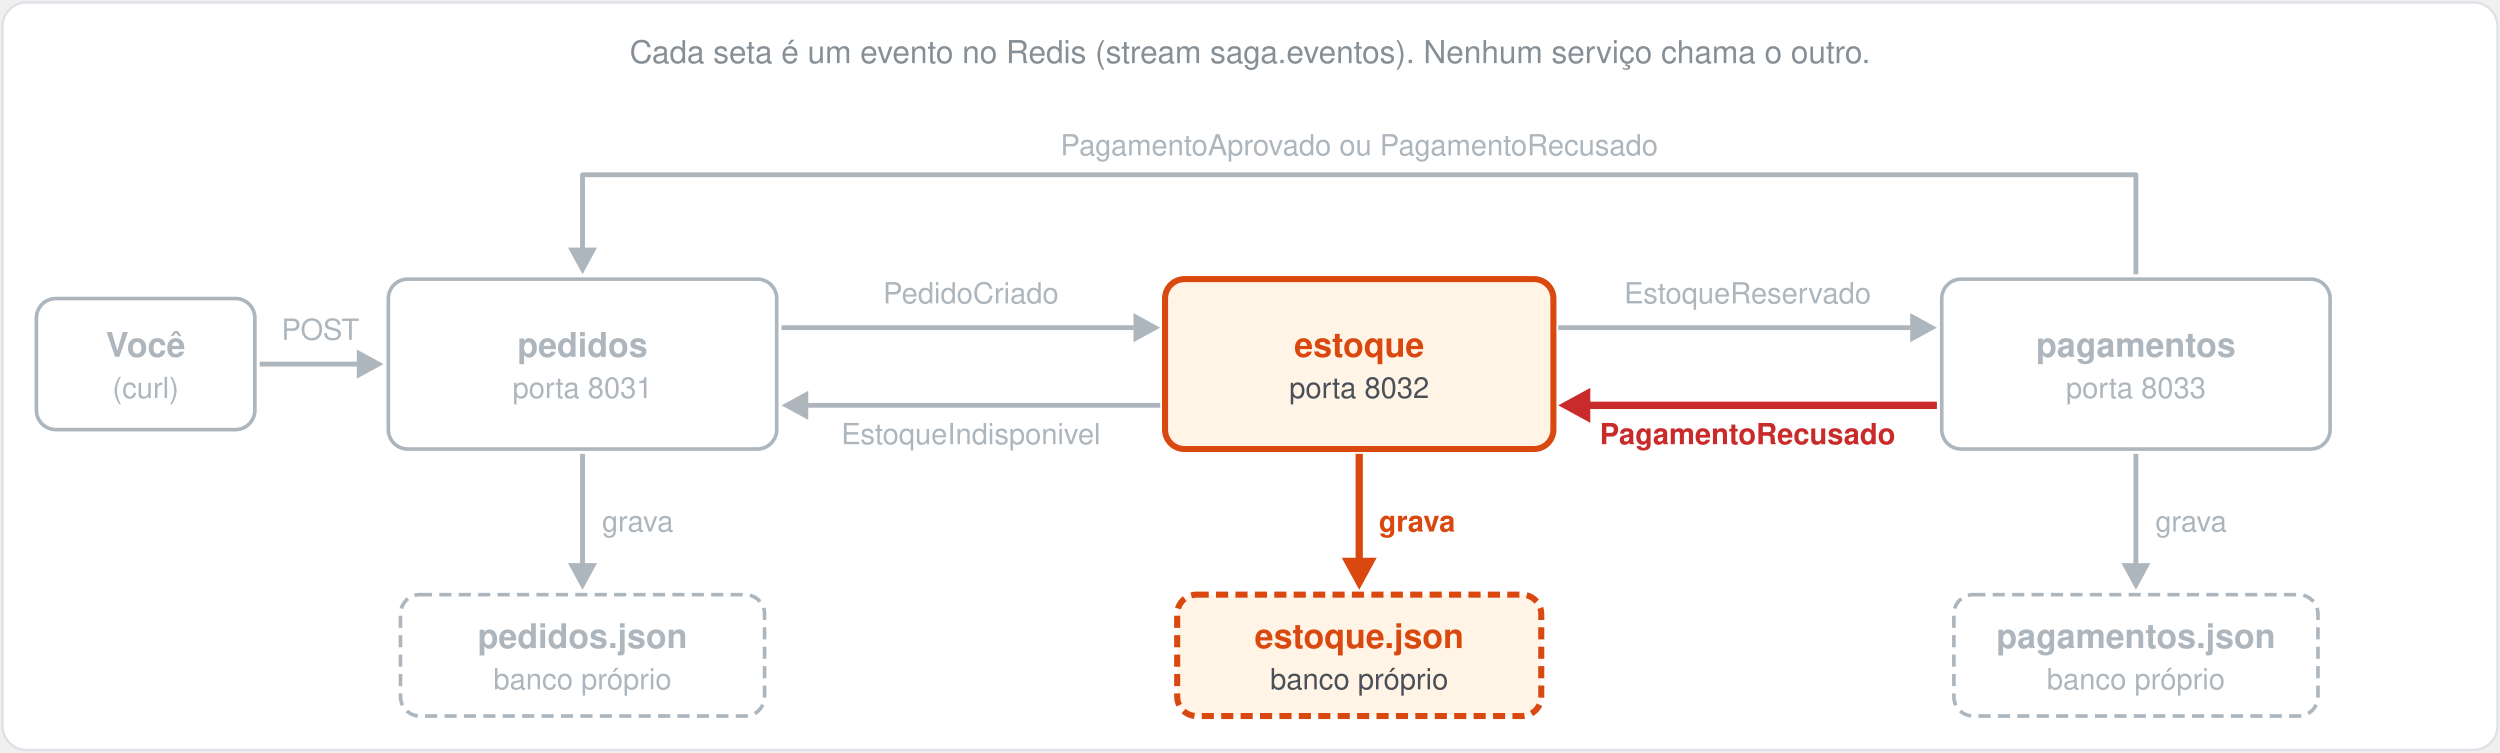
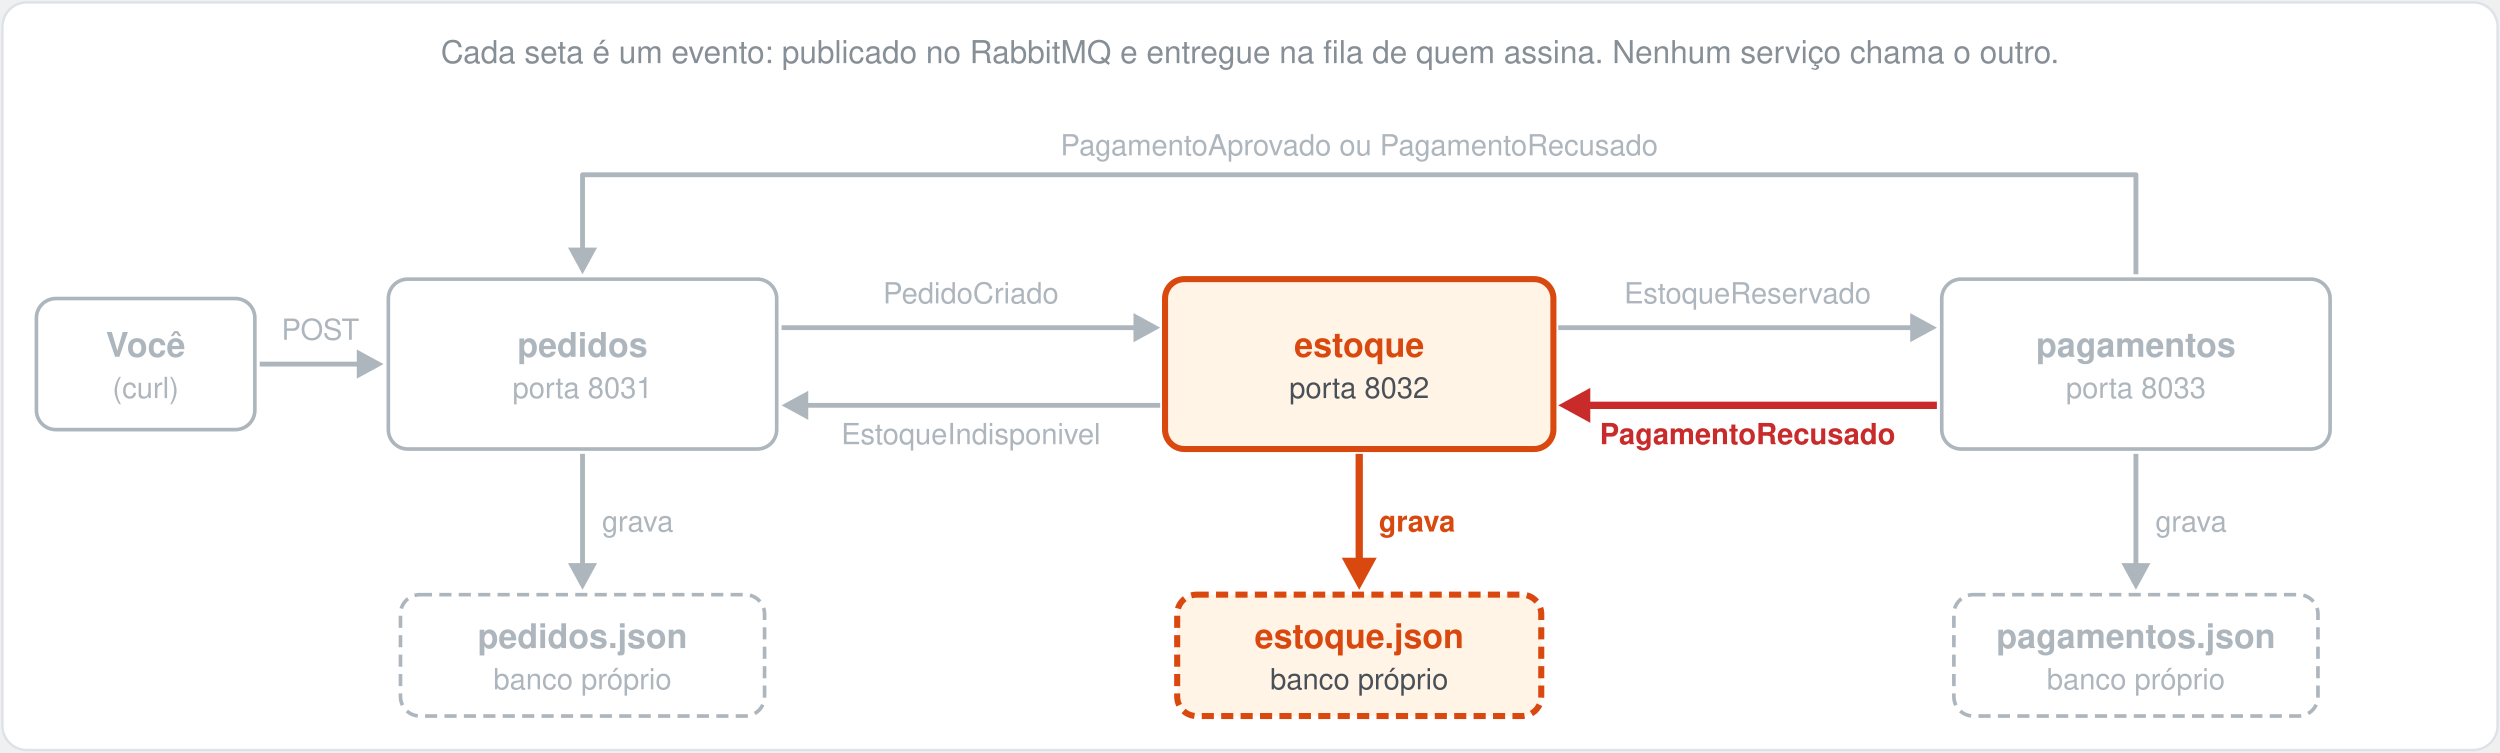
<svg xmlns="http://www.w3.org/2000/svg" viewBox="0 0 1030 310" width="100%" font-family="Segoe UI, Helvetica, Arial, sans-serif">
  <rect x="1" y="1" width="1028" height="308" rx="10" fill="#ffffff" stroke="#dee2e6" />
-   <text x="515" y="26" text-anchor="middle" font-size="13" fill="#868e96">Cada seta é um evento no Redis (stream saga.eventos). Nenhum serviço chama o outro.</text>
+   <text x="515" y="26" text-anchor="middle" font-size="13" fill="#868e96">Cada seta é um evento: publicado no RabbitMQ e entregue na fila de quem assina. Nenhum serviço chama o outro.</text>
  <polyline points="107,150 150.0,150.0" fill="none" stroke="#adb5bd" stroke-width="2" stroke-linejoin="round" />
  <polygon points="158,150 147.0,156.0 147.0,144.0" fill="#adb5bd" />
  <text x="132" y="140" text-anchor="middle" font-size="12" fill="#adb5bd" font-weight="400">POST</text>
  <polyline points="322,135 470.0,135.0" fill="none" stroke="#adb5bd" stroke-width="2" stroke-linejoin="round" />
  <polygon points="478,135 467.0,141.0 467.0,129.0" fill="#adb5bd" />
  <text x="400" y="125" text-anchor="middle" font-size="12" fill="#adb5bd" font-weight="400">PedidoCriado</text>
  <polyline points="642,135 790.0,135.0" fill="none" stroke="#adb5bd" stroke-width="2" stroke-linejoin="round" />
  <polygon points="798,135 787.0,141.0 787.0,129.0" fill="#adb5bd" />
  <text x="720" y="125" text-anchor="middle" font-size="12" fill="#adb5bd" font-weight="400">EstoqueReservado</text>
  <polyline points="478,167 330.0,167.0" fill="none" stroke="#adb5bd" stroke-width="2" stroke-linejoin="round" />
  <polygon points="322,167 333.0,161.0 333.0,173.0" fill="#adb5bd" />
  <text x="400" y="183" text-anchor="middle" font-size="12" fill="#adb5bd" font-weight="400">EstoqueIndisponivel</text>
  <polyline points="798,167 650.0,167.0" fill="none" stroke="#c92a2a" stroke-width="3" stroke-linejoin="round" />
  <polygon points="642,167 655.2,159.8 655.2,174.2" fill="#c92a2a" />
  <text x="720" y="183" text-anchor="middle" font-size="12" fill="#c92a2a" font-weight="600">PagamentoRecusado</text>
  <polyline points="880,113 880,72 240,72 240.0,105.0" fill="none" stroke="#adb5bd" stroke-width="2" stroke-linejoin="round" />
  <polygon points="240,113 234.0,102.0 246.0,102.0" fill="#adb5bd" />
  <text x="560" y="64" text-anchor="middle" font-size="12" fill="#adb5bd" font-weight="400">PagamentoAprovado  ou  PagamentoRecusado</text>
  <polyline points="240,187 240.0,235.0" fill="none" stroke="#adb5bd" stroke-width="2" stroke-linejoin="round" />
  <polygon points="240,243 234.0,232.0 246.0,232.0" fill="#adb5bd" />
  <text x="248" y="219" text-anchor="start" font-size="12" fill="#adb5bd" font-weight="400">grava</text>
  <polyline points="560,187 560.0,235.0" fill="none" stroke="#d9480f" stroke-width="3" stroke-linejoin="round" />
  <polygon points="560,243 552.8,229.8 567.2,229.8" fill="#d9480f" />
  <text x="568" y="219" text-anchor="start" font-size="12" fill="#d9480f" font-weight="600">grava</text>
  <polyline points="880,187 880.0,235.0" fill="none" stroke="#adb5bd" stroke-width="2" stroke-linejoin="round" />
  <polygon points="880,243 874.0,232.0 886.0,232.0" fill="#adb5bd" />
  <text x="888" y="219" text-anchor="start" font-size="12" fill="#adb5bd" font-weight="400">grava</text>
  <rect x="15" y="123" width="90" height="54" rx="8" fill="#ffffff" stroke="#adb5bd" stroke-width="1.5" />
  <text x="60.0" y="147.0" text-anchor="middle" font-size="14" font-weight="700" fill="#adb5bd">Você</text>
  <text x="60.0" y="164.0" text-anchor="middle" font-size="12" fill="#adb5bd">(curl)</text>
  <rect x="160" y="115" width="160" height="70" rx="8" fill="#ffffff" stroke="#adb5bd" stroke-width="1.5" />
  <text x="240.0" y="147.0" text-anchor="middle" font-size="14" font-weight="700" fill="#adb5bd">pedidos</text>
  <text x="240.0" y="164.0" text-anchor="middle" font-size="12" fill="#adb5bd">porta 8031</text>
  <rect x="480" y="115" width="160" height="70" rx="8" fill="#fff4e6" stroke="#d9480f" stroke-width="2.5" />
  <text x="560.0" y="147.0" text-anchor="middle" font-size="14" font-weight="700" fill="#d9480f">estoque</text>
  <text x="560.0" y="164.0" text-anchor="middle" font-size="12" fill="#495057">porta 8032</text>
  <rect x="800" y="115" width="160" height="70" rx="8" fill="#ffffff" stroke="#adb5bd" stroke-width="1.5" />
  <text x="880.0" y="147.0" text-anchor="middle" font-size="14" font-weight="700" fill="#adb5bd">pagamentos</text>
  <text x="880.0" y="164.0" text-anchor="middle" font-size="12" fill="#adb5bd">porta 8033</text>
  <rect x="165" y="245" width="150" height="50" rx="8" fill="#ffffff" stroke="#adb5bd" stroke-width="1.5" stroke-dasharray="5 3" />
  <text x="240.0" y="267.0" text-anchor="middle" font-size="14" font-weight="700" fill="#adb5bd">pedidos.json</text>
  <text x="240.0" y="284.0" text-anchor="middle" font-size="12" fill="#adb5bd">banco próprio</text>
  <rect x="485" y="245" width="150" height="50" rx="8" fill="#fff4e6" stroke="#d9480f" stroke-width="2.5" stroke-dasharray="5 3" />
  <text x="560.0" y="267.0" text-anchor="middle" font-size="14" font-weight="700" fill="#d9480f">estoque.json</text>
  <text x="560.0" y="284.0" text-anchor="middle" font-size="12" fill="#495057">banco próprio</text>
  <rect x="805" y="245" width="150" height="50" rx="8" fill="#ffffff" stroke="#adb5bd" stroke-width="1.5" stroke-dasharray="5 3" />
  <text x="880.0" y="267.0" text-anchor="middle" font-size="14" font-weight="700" fill="#adb5bd">pagamentos.json</text>
  <text x="880.0" y="284.0" text-anchor="middle" font-size="12" fill="#adb5bd">banco próprio</text>
</svg>
